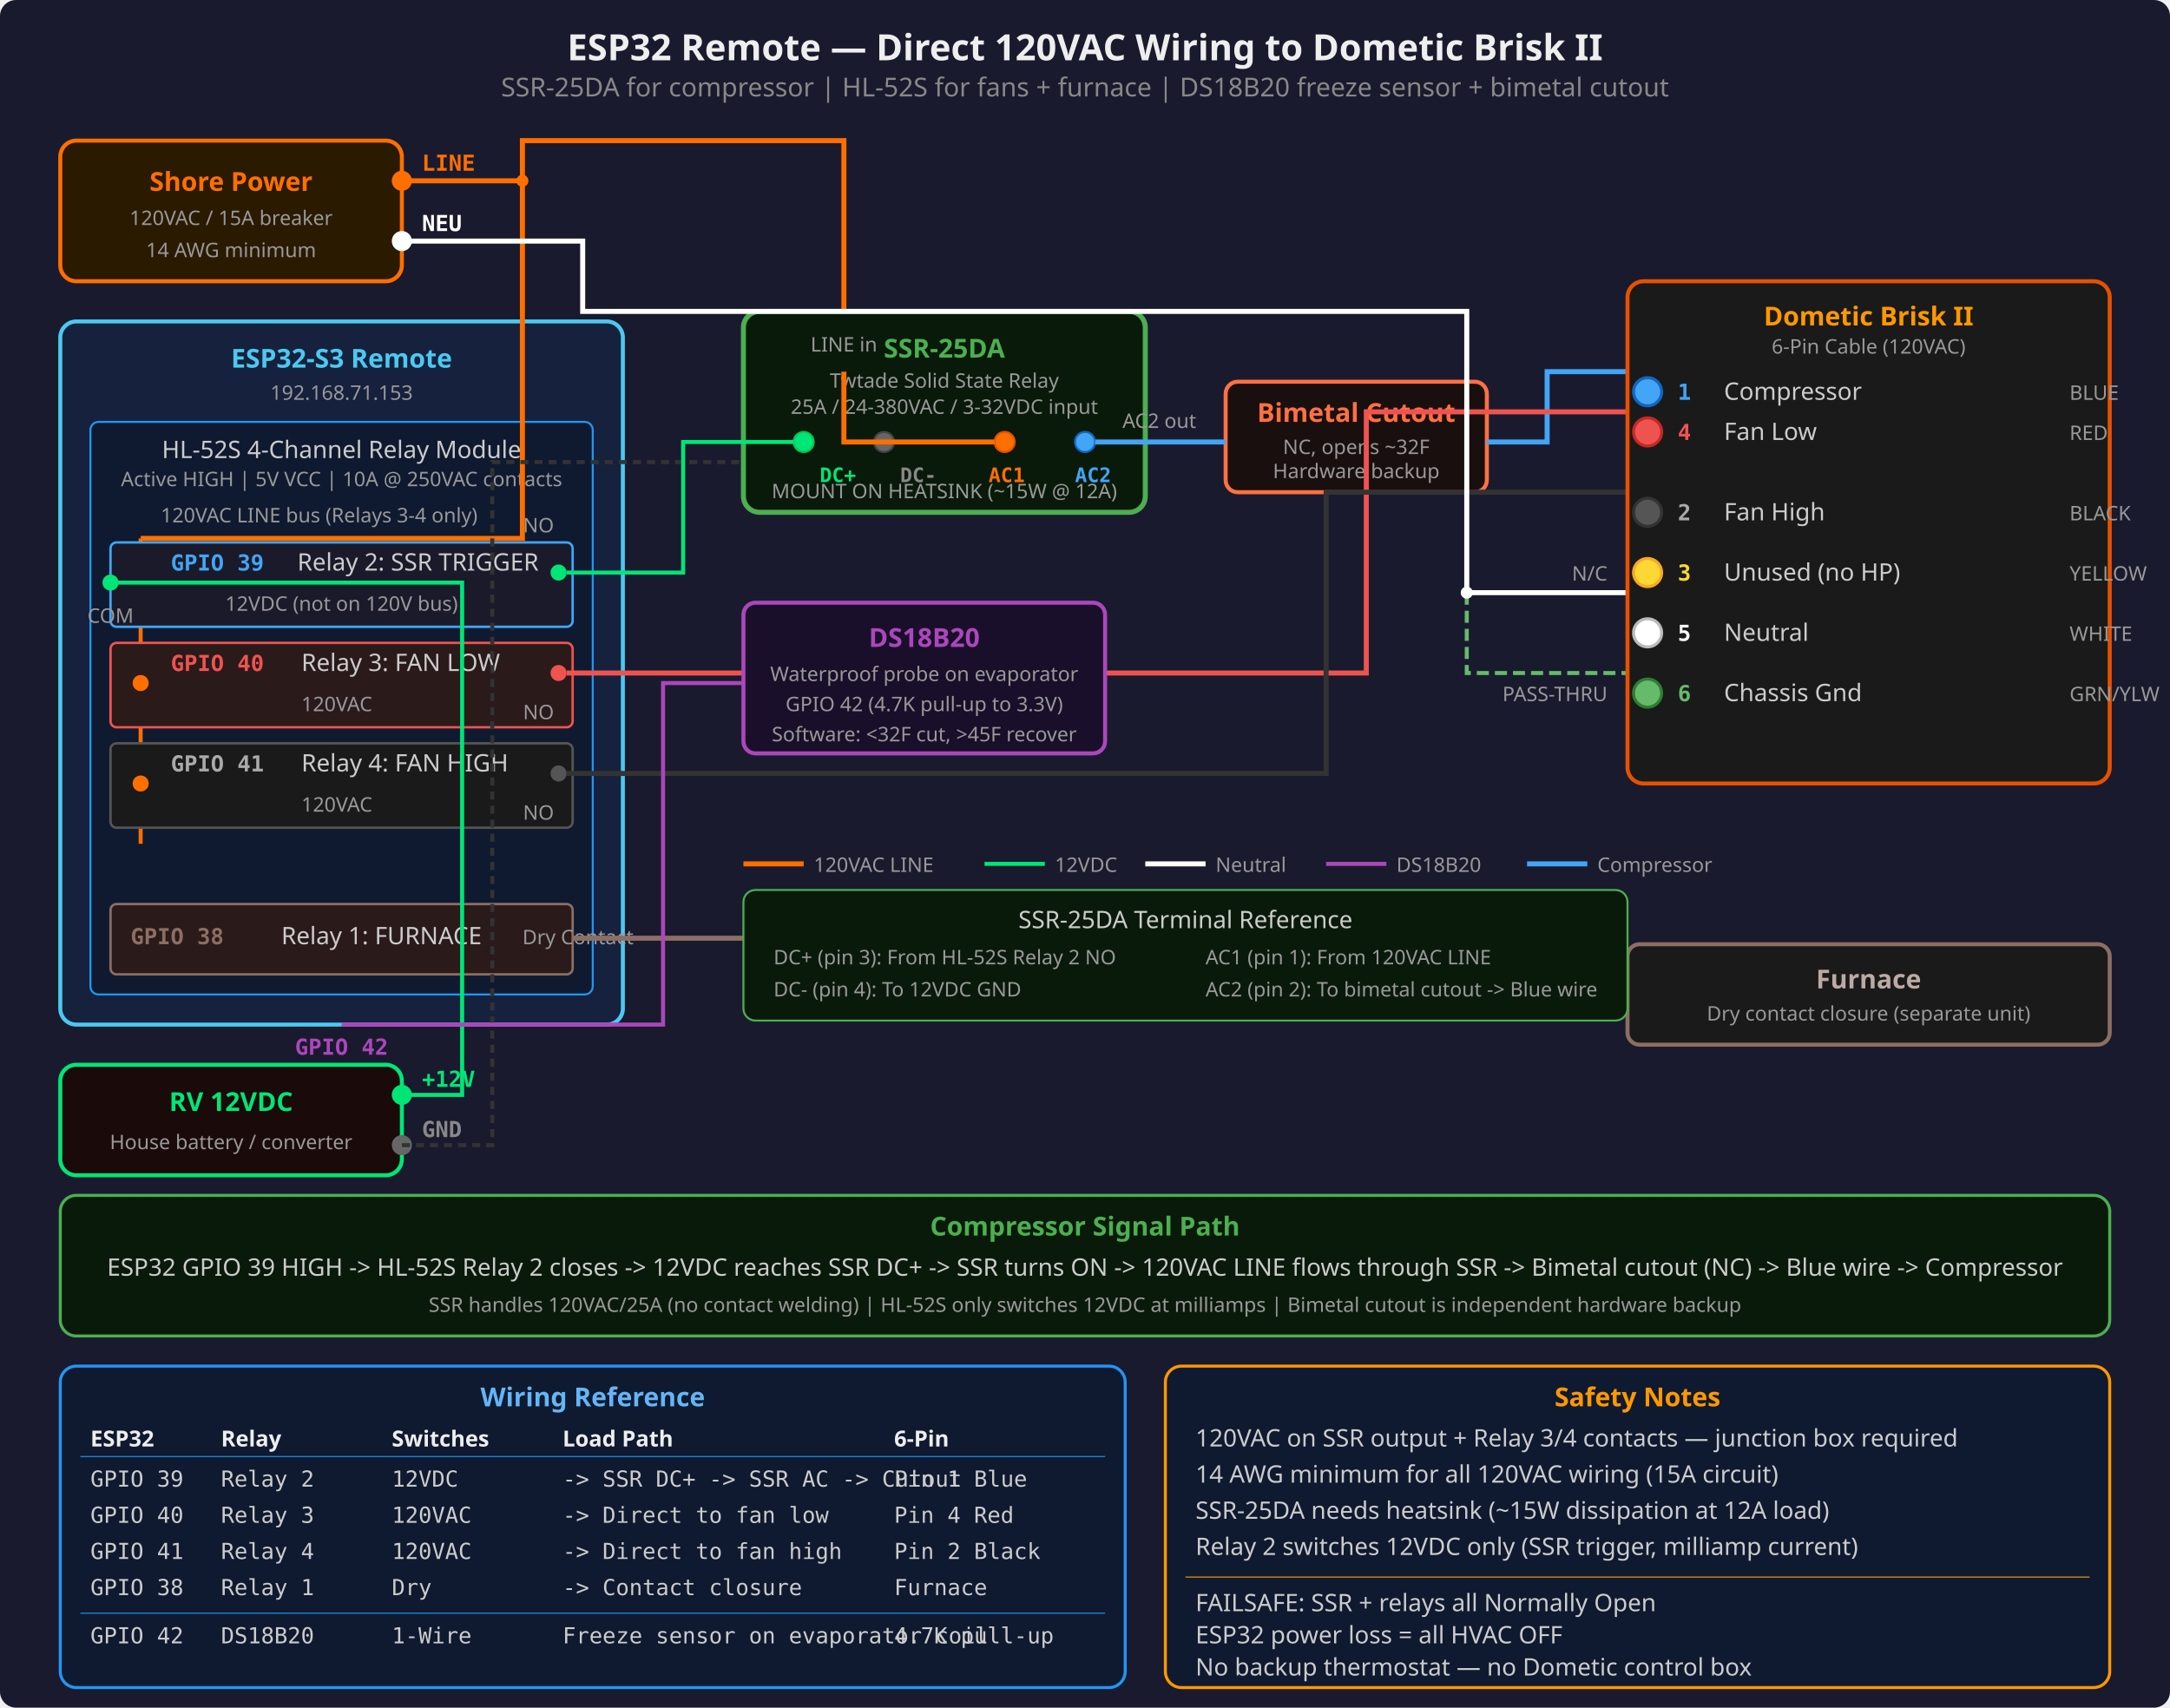
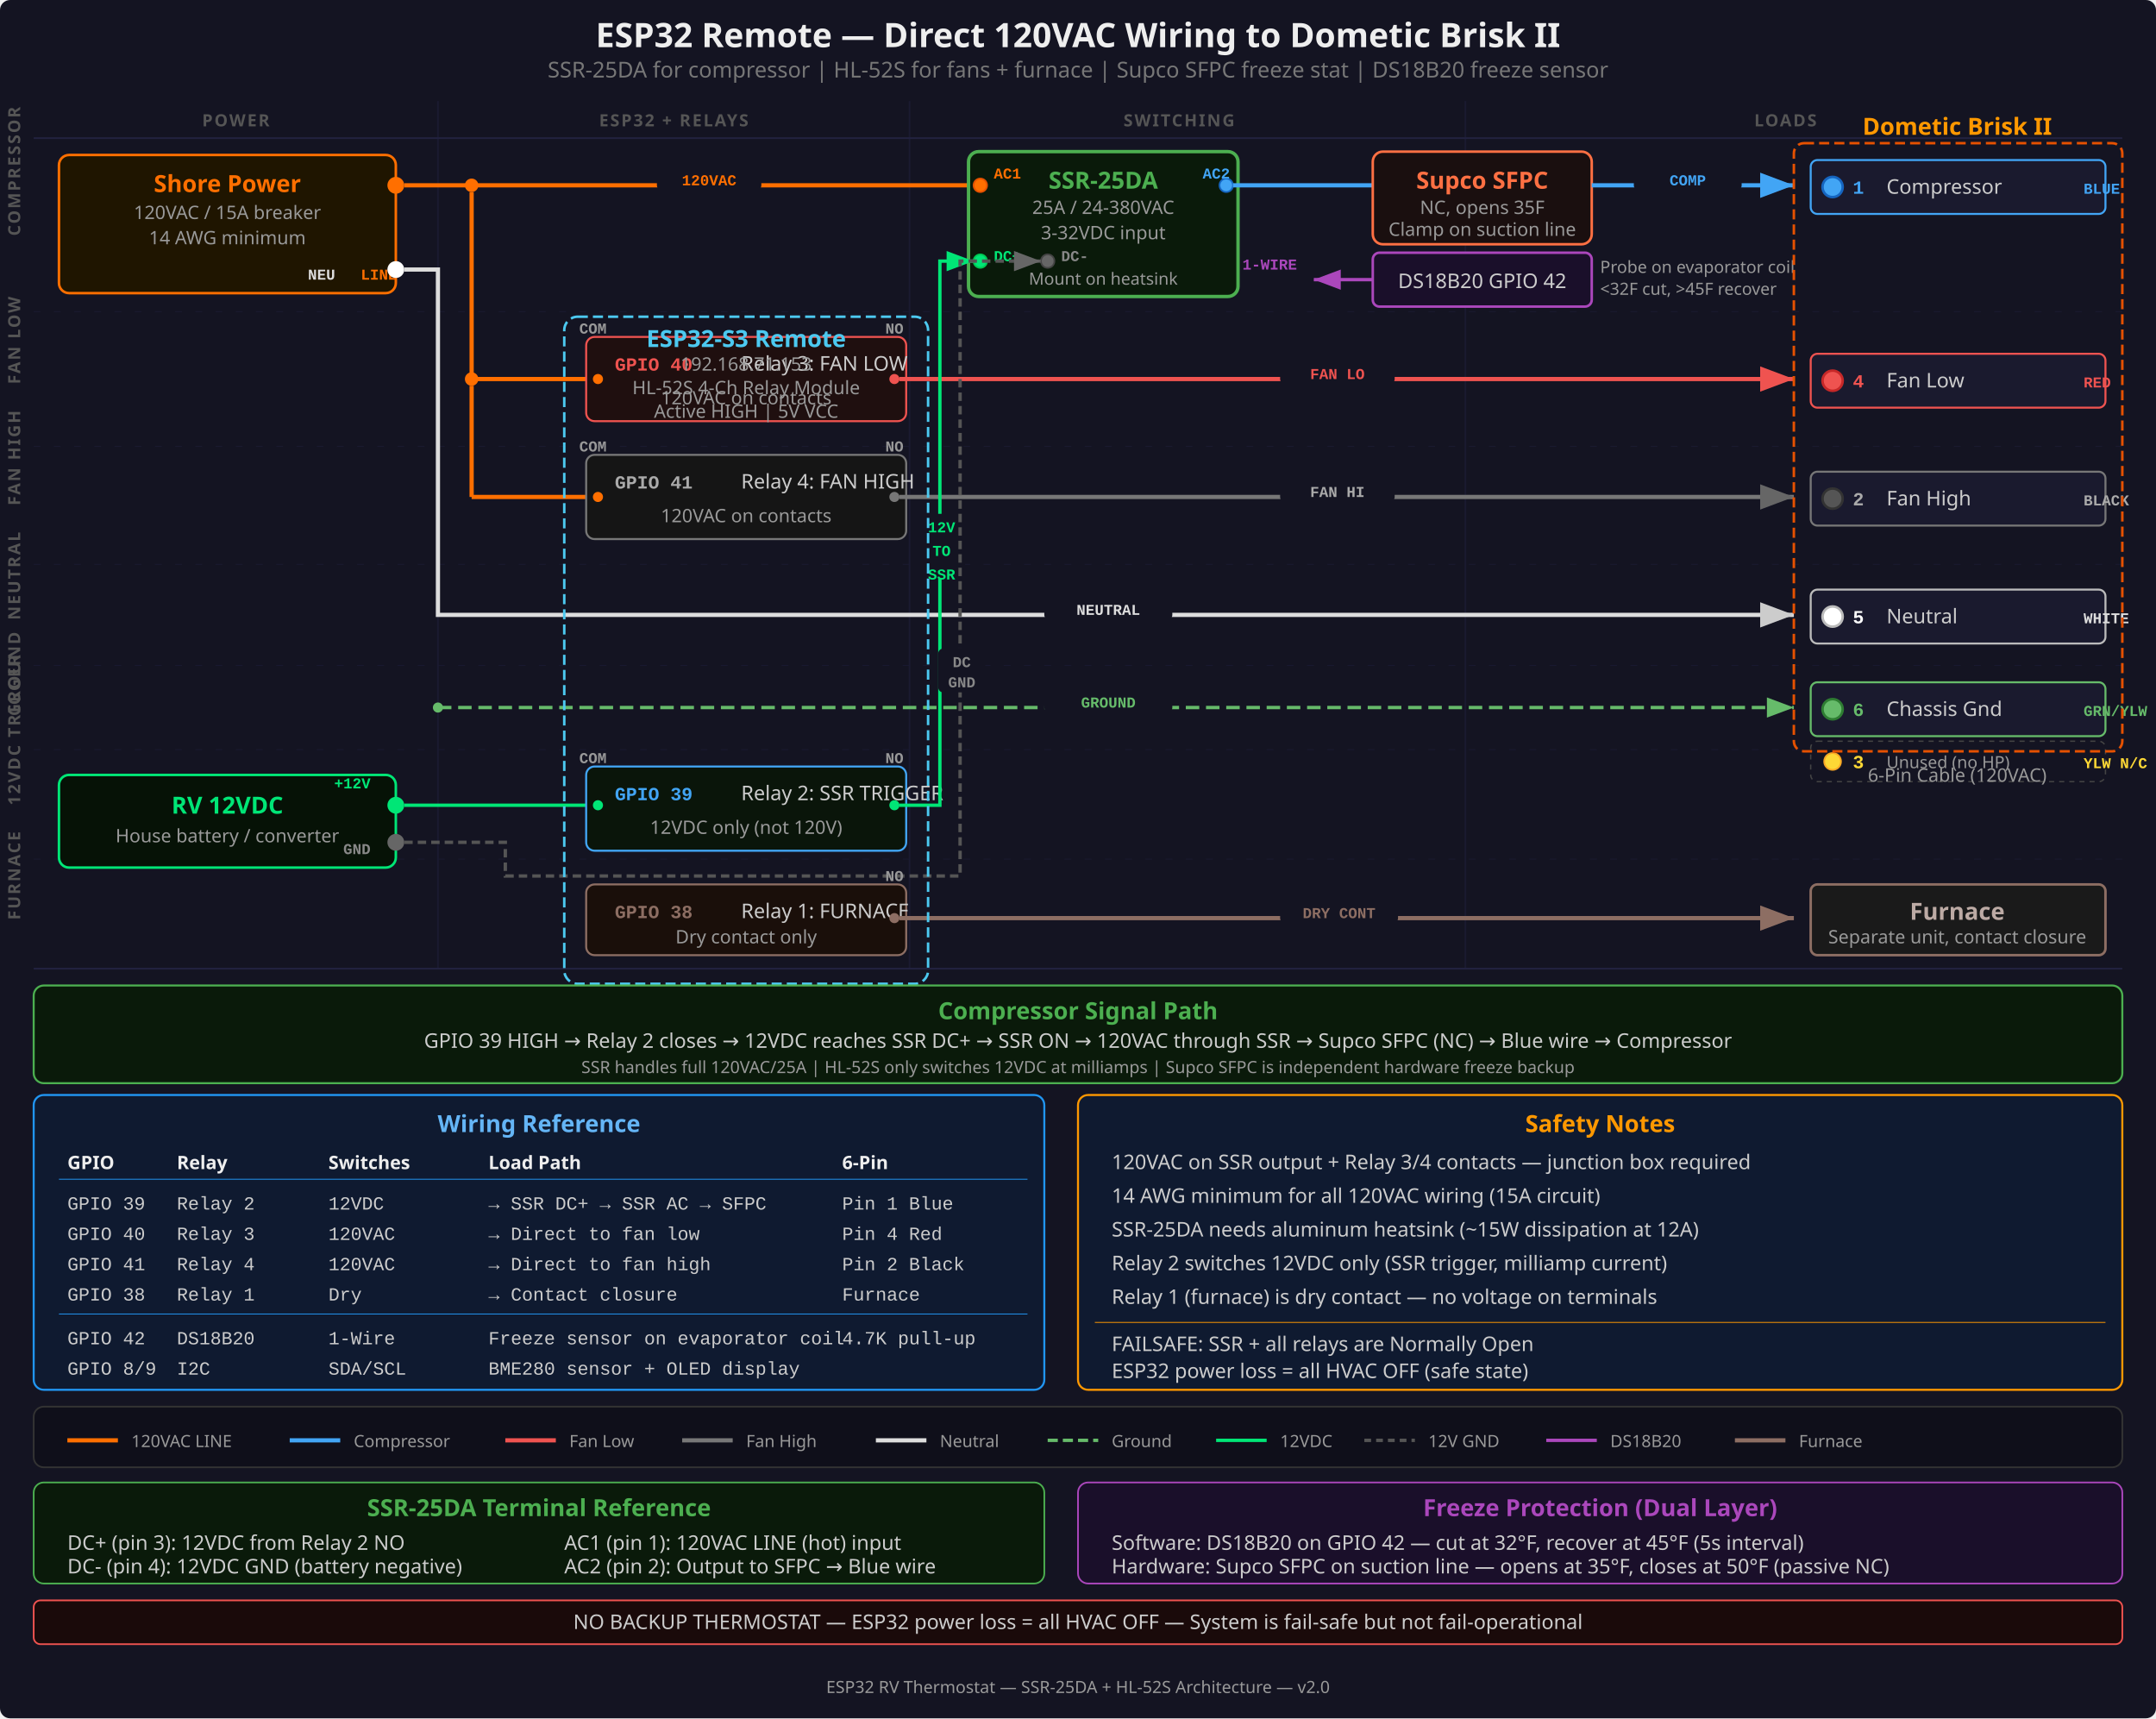
- <svg xmlns="http://www.w3.org/2000/svg" viewBox="0 0 1080 850">
+ <svg xmlns="http://www.w3.org/2000/svg" viewBox="0 0 1280 1020">
+   <defs>
+     <marker id="arrow" markerWidth="8" markerHeight="6" refX="8" refY="3" orient="auto">
+       <path d="M0,0 L8,3 L0,6 Z" fill="#666" />
+     </marker>
+     <marker id="arrow-orange" markerWidth="8" markerHeight="6" refX="8" refY="3" orient="auto">
+       <path d="M0,0 L8,3 L0,6 Z" fill="#ff6f00" />
+     </marker>
+     <marker id="arrow-blue" markerWidth="8" markerHeight="6" refX="8" refY="3" orient="auto">
+       <path d="M0,0 L8,3 L0,6 Z" fill="#42a5f5" />
+     </marker>
+     <marker id="arrow-red" markerWidth="8" markerHeight="6" refX="8" refY="3" orient="auto">
+       <path d="M0,0 L8,3 L0,6 Z" fill="#ef5350" />
+     </marker>
+     <marker id="arrow-white" markerWidth="8" markerHeight="6" refX="8" refY="3" orient="auto">
+       <path d="M0,0 L8,3 L0,6 Z" fill="#ccc" />
+     </marker>
+     <marker id="arrow-green" markerWidth="8" markerHeight="6" refX="8" refY="3" orient="auto">
+       <path d="M0,0 L8,3 L0,6 Z" fill="#66bb6a" />
+     </marker>
+     <marker id="arrow-brown" markerWidth="8" markerHeight="6" refX="8" refY="3" orient="auto">
+       <path d="M0,0 L8,3 L0,6 Z" fill="#8d6e63" />
+     </marker>
+     <marker id="arrow-purple" markerWidth="8" markerHeight="6" refX="8" refY="3" orient="auto">
+       <path d="M0,0 L8,3 L0,6 Z" fill="#ab47bc" />
+     </marker>
+     <marker id="arrow-12v" markerWidth="8" markerHeight="6" refX="8" refY="3" orient="auto">
+       <path d="M0,0 L8,3 L0,6 Z" fill="#00e676" />
+     </marker>
+   </defs>
  <style>
-     .title { font: bold 18px sans-serif; fill: #eee; }
-     .subtitle { font: 13px sans-serif; fill: #888; }
-     .label { font: 12px sans-serif; fill: #ccc; }
-     .pin { font: bold 11px monospace; }
-     .component { font: bold 13px sans-serif; }
-     .note { font: italic 11px sans-serif; fill: #888; }
-     .small { font: 10px sans-serif; fill: #999; }
-     .tbl-header { font: bold 11px sans-serif; fill: #eee; }
-     .tbl-cell { font: 11px monospace; fill: #ccc; }
-     .wire-line { stroke: #ff6f00; stroke-width: 2.5; fill: none; }
-     .wire-neutral { stroke: #fff; stroke-width: 2.5; fill: none; }
-     .wire-comp { stroke: #42a5f5; stroke-width: 2.5; fill: none; }
-     .wire-fanhi { stroke: #333; stroke-width: 2.5; fill: none; }
-     .wire-fanlo { stroke: #ef5350; stroke-width: 2.5; fill: none; }
-     .wire-furnace { stroke: #8d6e63; stroke-width: 2.5; fill: none; }
-     .wire-ground { stroke: #66bb6a; stroke-width: 2; fill: none; stroke-dasharray: 6,3; }
-     .wire-12v { stroke: #00e676; stroke-width: 2; fill: none; }
-     .wire-12vgnd { stroke: #333; stroke-width: 2; fill: none; stroke-dasharray: 4,3; }
-     .wire-sensor { stroke: #ab47bc; stroke-width: 2; fill: none; }
-     .wire-thermal { stroke: #ff7043; stroke-width: 2; fill: none; stroke-dasharray: 8,3; }
-     .term { font: bold 10px monospace; }
+     .title { font: bold 20px 'Segoe UI', sans-serif; fill: #eee; }
+     .subtitle { font: 13px 'Segoe UI', sans-serif; fill: #777; }
+     .label { font: 12px 'Segoe UI', sans-serif; fill: #ccc; }
+     .pin { font: bold 11px 'Courier New', monospace; }
+     .component { font: bold 14px 'Segoe UI', sans-serif; }
+     .comp-sub { font: 11px 'Segoe UI', sans-serif; fill: #999; }
+     .note { font: italic 11px 'Segoe UI', sans-serif; fill: #888; }
+     .small { font: 10px 'Segoe UI', sans-serif; fill: #999; }
+     .wire-label { font: bold 9px 'Courier New', monospace; }
+     .tbl-header { font: bold 11px 'Segoe UI', sans-serif; fill: #eee; }
+     .tbl-cell { font: 11px 'Courier New', monospace; fill: #ccc; }
+     .row-label { font: bold 10px 'Segoe UI', sans-serif; fill: #555; letter-spacing: 1px; }
  </style>
-   <rect width="1080" height="850" fill="#1a1a2e" rx="8" />
-   <text x="540" y="30" text-anchor="middle" class="title">ESP32 Remote — Direct 120VAC Wiring to Dometic Brisk II</text>
-   <text x="540" y="48" text-anchor="middle" class="subtitle">SSR-25DA for compressor | HL-52S for fans + furnace | DS18B20 freeze sensor + bimetal cutout</text>
-   <rect x="30" y="70" width="170" height="70" rx="8" fill="#2a1a00" stroke="#ff6f00" stroke-width="2" />
-   <text x="115" y="95" text-anchor="middle" class="component" fill="#ff6f00">Shore Power</text>
-   <text x="115" y="112" text-anchor="middle" class="small">120VAC / 15A breaker</text>
-   <text x="115" y="128" text-anchor="middle" class="small">14 AWG minimum</text>
-   <circle cx="200" cy="90" r="5" fill="#ff6f00" />
-   <text x="210" y="85" class="pin" fill="#ff6f00">LINE</text>
-   <circle cx="200" cy="120" r="5" fill="#fff" />
-   <text x="210" y="115" class="pin" fill="#fff">NEU</text>
-   <rect x="30" y="530" width="170" height="55" rx="8" fill="#1a0a0a" stroke="#00e676" stroke-width="2" />
-   <text x="115" y="553" text-anchor="middle" class="component" fill="#00e676">RV 12VDC</text>
-   <text x="115" y="572" text-anchor="middle" class="small">House battery / converter</text>
-   <circle cx="200" cy="545" r="5" fill="#00e676" />
-   <text x="210" y="541" class="pin" fill="#00e676">+12V</text>
-   <circle cx="200" cy="570" r="5" fill="#666" />
-   <text x="210" y="566" class="pin" fill="#888">GND</text>
-   <rect x="30" y="160" width="280" height="350" rx="8" fill="#16213e" stroke="#4cc9f0" stroke-width="2" />
-   <text x="170" y="183" text-anchor="middle" class="component" fill="#4cc9f0">ESP32-S3 Remote</text>
-   <text x="170" y="199" text-anchor="middle" class="small">192.168.71.153</text>
-   <rect x="45" y="210" width="250" height="285" rx="4" fill="#0f1a30" stroke="#2196f3" stroke-width="1" />
-   <text x="170" y="228" text-anchor="middle" class="label" fill="#64b5f6">HL-52S 4-Channel Relay Module</text>
-   <text x="170" y="242" text-anchor="middle" class="small">Active HIGH | 5V VCC | 10A @ 250VAC contacts</text>
-   <text x="80" y="260" class="small" fill="#ff6f00">120VAC LINE bus (Relays 3-4 only)</text>
-   <line x1="70" y1="268" x2="70" y2="420" stroke="#ff6f00" stroke-width="2" />
-   <rect x="55" y="270" width="230" height="42" rx="3" fill="#1a1a2a" stroke="#42a5f5" stroke-width="1.2" />
-   <text x="85" y="284" class="pin" fill="#42a5f5">GPIO 39</text>
-   <text x="148" y="284" class="label" fill="#90caf9">Relay 2: SSR TRIGGER</text>
-   <text x="170" y="304" text-anchor="middle" class="small" fill="#00e676">12VDC (not on 120V bus)</text>
-   <circle cx="278" cy="285" r="4" fill="#00e676" />
-   <text x="268" y="265" text-anchor="middle" class="small">NO</text>
-   <rect x="55" y="320" width="230" height="42" rx="3" fill="#2a1a1a" stroke="#ef5350" stroke-width="1.2" />
-   <circle cx="70" cy="340" r="4" fill="#ff6f00" />
-   <text x="85" y="334" class="pin" fill="#ef5350">GPIO 40</text>
-   <text x="150" y="334" class="label" fill="#ef9a9a">Relay 3: FAN LOW</text>
-   <text x="150" y="354" class="small" fill="#ff6f00">120VAC</text>
-   <circle cx="278" cy="335" r="4" fill="#ef5350" />
-   <text x="268" y="358" text-anchor="middle" class="small">NO</text>
-   <rect x="55" y="370" width="230" height="42" rx="3" fill="#1a1a1a" stroke="#555" stroke-width="1.2" />
-   <circle cx="70" cy="390" r="4" fill="#ff6f00" />
-   <text x="85" y="384" class="pin" fill="#aaa">GPIO 41</text>
-   <text x="150" y="384" class="label" fill="#bbb">Relay 4: FAN HIGH</text>
-   <text x="150" y="404" class="small" fill="#ff6f00">120VAC</text>
-   <circle cx="278" cy="385" r="4" fill="#555" />
-   <text x="268" y="408" text-anchor="middle" class="small">NO</text>
-   <rect x="55" y="450" width="230" height="35" rx="3" fill="#2a1a1a" stroke="#8d6e63" stroke-width="1.2" />
-   <text x="65" y="470" class="pin" fill="#8d6e63">GPIO 38</text>
-   <text x="140" y="470" class="label" fill="#bcaaa4">Relay 1: FURNACE</text>
-   <text x="260" y="470" class="small" fill="#8d6e63">Dry Contact</text>
-   <path d="M200 90 L260 90 L260 268 L70 268" class="wire-line" />
-   <path d="M260 90 L260 70 L420 70 L420 185" class="wire-line" />
-   <circle cx="260" cy="90" r="3" fill="#ff6f00" />
-   <path d="M200 545 L230 545 L230 290 L55 290" class="wire-12v" />
-   <circle cx="55" cy="290" r="4" fill="#00e676" />
-   <text x="55" y="310" text-anchor="middle" class="small" fill="#00e676">COM</text>
-   <path d="M200 570 L245 570 L245 230 L400 230" class="wire-12vgnd" />
-   <rect x="370" y="155" width="200" height="100" rx="8" fill="#0a1a0a" stroke="#4caf50" stroke-width="2.5" />
-   <text x="470" y="178" text-anchor="middle" class="component" fill="#4caf50">SSR-25DA</text>
-   <text x="470" y="193" text-anchor="middle" class="small" fill="#81c784">Twtade Solid State Relay</text>
-   <text x="470" y="206" text-anchor="middle" class="small" fill="#81c784">25A / 24-380VAC / 3-32VDC input</text>
-   <circle cx="400" cy="220" r="5" fill="#00e676" stroke="#00c853" stroke-width="1" />
-   <text x="408" y="240" class="term" fill="#00e676">DC+</text>
-   <circle cx="440" cy="220" r="5" fill="#666" stroke="#444" stroke-width="1" />
-   <text x="448" y="240" class="term" fill="#888">DC-</text>
-   <circle cx="500" cy="220" r="5" fill="#ff6f00" stroke="#e65100" stroke-width="1" />
-   <text x="492" y="240" class="term" fill="#ff6f00">AC1</text>
-   <circle cx="540" cy="220" r="5" fill="#42a5f5" stroke="#1565c0" stroke-width="1" />
-   <text x="535" y="240" class="term" fill="#42a5f5">AC2</text>
-   <text x="470" y="248" text-anchor="middle" class="small" fill="#ffeb3b">MOUNT ON HEATSINK (~15W @ 12A)</text>
-   <path d="M282 285 L340 285 L340 220 L395 220" class="wire-12v" />
-   <path d="M420 185 L420 220 L495 220" class="wire-line" />
-   <text x="420" y="175" text-anchor="middle" class="small" fill="#ff6f00">LINE in</text>
-   <rect x="610" y="190" width="130" height="55" rx="6" fill="#1a0f0f" stroke="#ff7043" stroke-width="2" />
-   <text x="675" y="210" text-anchor="middle" class="component" fill="#ff7043">Bimetal Cutout</text>
-   <text x="675" y="226" text-anchor="middle" class="small" fill="#ffab91">NC, opens ~32F</text>
-   <text x="675" y="238" text-anchor="middle" class="small" fill="#ffab91">Hardware backup</text>
-   <path d="M545 220 L610 220" class="wire-comp" />
-   <text x="577" y="213" text-anchor="middle" class="small" fill="#42a5f5">AC2 out</text>
-   <path d="M740 220 L770 220 L770 185 L810 185" class="wire-comp" />
-   <path d="M282 335 L680 335 L680 205 L810 205" class="wire-fanlo" />
-   <path d="M282 385 L660 385 L660 245 L810 245" class="wire-fanhi" />
-   <path d="M285 467 L660 467 L660 490 L810 490" class="wire-furnace" />
-   <path d="M200 120 L290 120 L290 155 L730 155 L730 295 L810 295" class="wire-neutral" />
-   <path d="M730 295 L730 335 L810 335" class="wire-ground" />
-   <circle cx="730" cy="295" r="3" fill="#fff" />
-   <rect x="370" y="300" width="180" height="75" rx="6" fill="#1a0f2a" stroke="#ab47bc" stroke-width="2" />
-   <text x="460" y="322" text-anchor="middle" class="component" fill="#ab47bc">DS18B20</text>
-   <text x="460" y="339" text-anchor="middle" class="small" fill="#ce93d8">Waterproof probe on evaporator</text>
-   <text x="460" y="354" text-anchor="middle" class="small" fill="#ce93d8">GPIO 42 (4.7K pull-up to 3.3V)</text>
-   <text x="460" y="369" text-anchor="middle" class="small" fill="#ce93d8">Software: &lt;32F cut, &gt;45F recover</text>
-   <path d="M370 340 L330 340 L330 510 L170 510" class="wire-sensor" />
-   <text x="170" y="525" text-anchor="middle" class="pin" fill="#ab47bc">GPIO 42</text>
-   <rect x="810" y="140" width="240" height="250" rx="8" fill="#1a1a1a" stroke="#e65100" stroke-width="2" />
-   <text x="930" y="162" text-anchor="middle" class="component" fill="#ff9800">Dometic Brisk II</text>
-   <text x="930" y="176" text-anchor="middle" class="small">6-Pin Cable (120VAC)</text>
-   <circle cx="820" cy="195" r="7" fill="#42a5f5" stroke="#1565c0" stroke-width="1.5" />
-   <text x="835" y="199" class="pin" fill="#42a5f5">1</text>
-   <text x="858" y="199" class="label" fill="#90caf9">Compressor</text>
-   <text x="1030" y="199" class="small" fill="#42a5f5">BLUE</text>
-   <circle cx="820" cy="215" r="7" fill="#ef5350" stroke="#c62828" stroke-width="1.5" />
-   <text x="835" y="219" class="pin" fill="#ef5350">4</text>
-   <text x="858" y="219" class="label" fill="#ef9a9a">Fan Low</text>
-   <text x="1030" y="219" class="small" fill="#ef5350">RED</text>
-   <circle cx="820" cy="255" r="7" fill="#555" stroke="#333" stroke-width="1.5" />
-   <text x="835" y="259" class="pin" fill="#aaa">2</text>
-   <text x="858" y="259" class="label" fill="#bbb">Fan High</text>
-   <text x="1030" y="259" class="small" fill="#aaa">BLACK</text>
-   <circle cx="820" cy="285" r="7" fill="#fdd835" stroke="#f9a825" stroke-width="1.5" />
-   <text x="835" y="289" class="pin" fill="#fdd835">3</text>
-   <text x="858" y="289" class="label" fill="#999">Unused (no HP)</text>
-   <text x="1030" y="289" class="small" fill="#fdd835">YELLOW</text>
-   <circle cx="820" cy="315" r="7" fill="#fff" stroke="#bbb" stroke-width="1.5" />
-   <text x="835" y="319" class="pin" fill="#fff">5</text>
-   <text x="858" y="319" class="label" fill="#eee">Neutral</text>
-   <text x="1030" y="319" class="small" fill="#fff">WHITE</text>
-   <circle cx="820" cy="345" r="7" fill="#66bb6a" stroke="#2e7d32" stroke-width="1.5" />
-   <text x="835" y="349" class="pin" fill="#66bb6a">6</text>
-   <text x="858" y="349" class="label" fill="#81c784">Chassis Gnd</text>
-   <text x="1030" y="349" class="small" fill="#66bb6a">GRN/YLW</text>
-   <text x="800" y="289" text-anchor="end" class="small" fill="#fdd835">N/C</text>
-   <text x="800" y="349" text-anchor="end" class="small" fill="#66bb6a">PASS-THRU</text>
-   <rect x="810" y="470" width="240" height="50" rx="6" fill="#1a1a1a" stroke="#8d6e63" stroke-width="2" />
-   <text x="930" y="492" text-anchor="middle" class="component" fill="#bcaaa4">Furnace</text>
-   <text x="930" y="508" text-anchor="middle" class="small">Dry contact closure (separate unit)</text>
-   <rect x="30" y="595" width="1020" height="70" rx="8" fill="#0a1a0a" stroke="#4caf50" stroke-width="1.5" />
-   <text x="540" y="615" text-anchor="middle" class="component" fill="#4caf50">Compressor Signal Path</text>
-   <text x="540" y="635" text-anchor="middle" class="label" fill="#81c784">ESP32 GPIO 39 HIGH -&gt; HL-52S Relay 2 closes -&gt; 12VDC reaches SSR DC+ -&gt; SSR turns ON -&gt; 120VAC LINE flows through SSR -&gt; Bimetal cutout (NC) -&gt; Blue wire -&gt; Compressor</text>
-   <text x="540" y="653" text-anchor="middle" class="small" fill="#ce93d8">SSR handles 120VAC/25A (no contact welding) | HL-52S only switches 12VDC at milliamps | Bimetal cutout is independent hardware backup</text>
-   <rect x="30" y="680" width="530" height="160" rx="8" fill="#0f1a30" stroke="#2196f3" stroke-width="1.5" />
-   <text x="295" y="700" text-anchor="middle" class="component" fill="#64b5f6">Wiring Reference</text>
-   <text x="45" y="720" class="tbl-header">ESP32</text>
-   <text x="110" y="720" class="tbl-header">Relay</text>
-   <text x="195" y="720" class="tbl-header">Switches</text>
-   <text x="280" y="720" class="tbl-header">Load Path</text>
-   <text x="445" y="720" class="tbl-header">6-Pin</text>
-   <line x1="40" y1="725" x2="550" y2="725" stroke="#2196f3" stroke-width="0.5" />
-   <text x="45" y="740" class="tbl-cell" fill="#42a5f5">GPIO 39</text>
-   <text x="110" y="740" class="tbl-cell">Relay 2</text>
-   <text x="195" y="740" class="tbl-cell" fill="#00e676">12VDC</text>
-   <text x="280" y="740" class="tbl-cell">-&gt; SSR DC+ -&gt; SSR AC -&gt; Cutout</text>
-   <text x="445" y="740" class="tbl-cell" fill="#42a5f5">Pin 1 Blue</text>
-   <text x="45" y="758" class="tbl-cell" fill="#ef5350">GPIO 40</text>
-   <text x="110" y="758" class="tbl-cell">Relay 3</text>
-   <text x="195" y="758" class="tbl-cell" fill="#ff6f00">120VAC</text>
-   <text x="280" y="758" class="tbl-cell">-&gt; Direct to fan low</text>
-   <text x="445" y="758" class="tbl-cell" fill="#ef5350">Pin 4 Red</text>
-   <text x="45" y="776" class="tbl-cell" fill="#aaa">GPIO 41</text>
-   <text x="110" y="776" class="tbl-cell">Relay 4</text>
-   <text x="195" y="776" class="tbl-cell" fill="#ff6f00">120VAC</text>
-   <text x="280" y="776" class="tbl-cell">-&gt; Direct to fan high</text>
-   <text x="445" y="776" class="tbl-cell" fill="#aaa">Pin 2 Black</text>
-   <text x="45" y="794" class="tbl-cell" fill="#8d6e63">GPIO 38</text>
-   <text x="110" y="794" class="tbl-cell">Relay 1</text>
-   <text x="195" y="794" class="tbl-cell" fill="#81c784">Dry</text>
-   <text x="280" y="794" class="tbl-cell">-&gt; Contact closure</text>
-   <text x="445" y="794" class="tbl-cell" fill="#8d6e63">Furnace</text>
-   <line x1="40" y1="803" x2="550" y2="803" stroke="#2196f3" stroke-width="0.5" />
-   <text x="45" y="818" class="tbl-cell" fill="#ab47bc">GPIO 42</text>
-   <text x="110" y="818" class="tbl-cell">DS18B20</text>
-   <text x="195" y="818" class="tbl-cell" fill="#ab47bc">1-Wire</text>
-   <text x="280" y="818" class="tbl-cell">Freeze sensor on evaporator coil</text>
-   <text x="445" y="818" class="tbl-cell" fill="#ab47bc">4.7K pull-up</text>
-   <rect x="580" y="680" width="470" height="160" rx="8" fill="#0f1a30" stroke="#ff9800" stroke-width="1.5" />
-   <text x="815" y="700" text-anchor="middle" class="component" fill="#ff9800">Safety Notes</text>
-   <text x="595" y="720" class="label" fill="#ff6f00">120VAC on SSR output + Relay 3/4 contacts — junction box required</text>
-   <text x="595" y="738" class="label" fill="#ccc">14 AWG minimum for all 120VAC wiring (15A circuit)</text>
-   <text x="595" y="756" class="label" fill="#ccc">SSR-25DA needs heatsink (~15W dissipation at 12A load)</text>
-   <text x="595" y="774" class="label" fill="#ccc">Relay 2 switches 12VDC only (SSR trigger, milliamp current)</text>
-   <line x1="590" y1="785" x2="1040" y2="785" stroke="#ff9800" stroke-width="0.5" />
-   <text x="595" y="802" class="label" fill="#66bb6a">FAILSAFE: SSR + relays all Normally Open</text>
-   <text x="595" y="818" class="label" fill="#81c784">ESP32 power loss = all HVAC OFF</text>
-   <text x="595" y="834" class="label" fill="#ef5350">No backup thermostat — no Dometic control box</text>
-   <line x1="370" y1="430" x2="400" y2="430" stroke="#ff6f00" stroke-width="2.5" />
-   <text x="405" y="434" class="small" fill="#ff6f00">120VAC LINE</text>
-   <line x1="490" y1="430" x2="520" y2="430" stroke="#00e676" stroke-width="2" />
-   <text x="525" y="434" class="small" fill="#00e676">12VDC</text>
-   <line x1="570" y1="430" x2="600" y2="430" stroke="#fff" stroke-width="2.5" />
-   <text x="605" y="434" class="small" fill="#fff">Neutral</text>
-   <line x1="660" y1="430" x2="690" y2="430" stroke="#ab47bc" stroke-width="2" />
-   <text x="695" y="434" class="small" fill="#ab47bc">DS18B20</text>
-   <line x1="760" y1="430" x2="790" y2="430" stroke="#42a5f5" stroke-width="2.5" />
-   <text x="795" y="434" class="small" fill="#42a5f5">Compressor</text>
-   <rect x="370" y="443" width="440" height="65" rx="6" fill="#0a1a0a" stroke="#4caf50" stroke-width="1" />
-   <text x="590" y="462" text-anchor="middle" class="label" fill="#4caf50">SSR-25DA Terminal Reference</text>
-   <text x="385" y="480" class="small" fill="#00e676">DC+ (pin 3): From HL-52S Relay 2 NO</text>
-   <text x="385" y="496" class="small" fill="#888">DC- (pin 4): To 12VDC GND</text>
-   <text x="600" y="480" class="small" fill="#ff6f00">AC1 (pin 1): From 120VAC LINE</text>
-   <text x="600" y="496" class="small" fill="#42a5f5">AC2 (pin 2): To bimetal cutout -&gt; Blue wire</text>
+   <rect width="1280" height="1020" fill="#141422" rx="6" />
+   <line x1="260" y1="60" x2="260" y2="575" stroke="#1a1a30" stroke-width="1" />
+   <line x1="540" y1="60" x2="540" y2="575" stroke="#1a1a30" stroke-width="1" />
+   <line x1="870" y1="60" x2="870" y2="575" stroke="#1a1a30" stroke-width="1" />
+   <text x="140" y="75" text-anchor="middle" class="row-label" fill="#444">POWER</text>
+   <text x="400" y="75" text-anchor="middle" class="row-label" fill="#444">ESP32 + RELAYS</text>
+   <text x="700" y="75" text-anchor="middle" class="row-label" fill="#444">SWITCHING</text>
+   <text x="1060" y="75" text-anchor="middle" class="row-label" fill="#444">LOADS</text>
+   <text x="640" y="28" text-anchor="middle" class="title">ESP32 Remote — Direct 120VAC Wiring to Dometic Brisk II</text>
+   <text x="640" y="46" text-anchor="middle" class="subtitle">SSR-25DA for compressor  |  HL-52S for fans + furnace  |  Supco SFPC freeze stat  |  DS18B20 freeze sensor</text>
+   <line x1="20" y1="82" x2="1260" y2="82" stroke="#222240" stroke-width="1" />
+   <line x1="20" y1="185" x2="1260" y2="185" stroke="#1a1a30" stroke-width="0.5" stroke-dasharray="4,8" />
+   <line x1="20" y1="265" x2="1260" y2="265" stroke="#1a1a30" stroke-width="0.5" stroke-dasharray="4,8" />
+   <line x1="20" y1="335" x2="1260" y2="335" stroke="#1a1a30" stroke-width="0.5" stroke-dasharray="4,8" />
+   <line x1="20" y1="395" x2="1260" y2="395" stroke="#1a1a30" stroke-width="0.5" stroke-dasharray="4,8" />
+   <line x1="20" y1="445" x2="1260" y2="445" stroke="#1a1a30" stroke-width="0.5" stroke-dasharray="4,8" />
+   <line x1="20" y1="510" x2="1260" y2="510" stroke="#1a1a30" stroke-width="0.5" stroke-dasharray="4,8" />
+   <line x1="20" y1="575" x2="1260" y2="575" stroke="#222240" stroke-width="1" />
+   <text x="12" y="140" class="row-label" transform="rotate(-90,12,140)">COMPRESSOR</text>
+   <text x="12" y="228" class="row-label" transform="rotate(-90,12,228)">FAN LOW</text>
+   <text x="12" y="300" class="row-label" transform="rotate(-90,12,300)">FAN HIGH</text>
+   <text x="12" y="368" class="row-label" transform="rotate(-90,12,368)">NEUTRAL</text>
+   <text x="12" y="425" class="row-label" transform="rotate(-90,12,425)">GROUND</text>
+   <text x="12" y="478" class="row-label" transform="rotate(-90,12,478)">12VDC TRIGGER</text>
+   <text x="12" y="546" class="row-label" transform="rotate(-90,12,546)">FURNACE</text>
+   <rect x="35" y="92" width="200" height="82" rx="6" fill="#1f1500" stroke="#ff6f00" stroke-width="1.5" />
+   <text x="135" y="114" text-anchor="middle" class="component" fill="#ff6f00">Shore Power</text>
+   <text x="135" y="130" text-anchor="middle" class="comp-sub">120VAC / 15A breaker</text>
+   <text x="135" y="145" text-anchor="middle" class="comp-sub">14 AWG minimum</text>
+   <circle cx="235" cy="110" r="5" fill="#ff6f00" />
+   <text x="225" y="166" text-anchor="middle" class="wire-label" fill="#ff6f00">LINE</text>
+   <circle cx="235" cy="160" r="5" fill="#fff" />
+   <text x="199" y="166" text-anchor="end" class="wire-label" fill="#ddd">NEU</text>
+   <line x1="240" y1="110" x2="280" y2="110" stroke="#ff6f00" stroke-width="2.5" />
+   <circle cx="280" cy="110" r="4" fill="#ff6f00" />
+   <line x1="280" y1="110" x2="575" y2="110" stroke="#ff6f00" stroke-width="2.5" />
+   <rect x="390" y="99" width="62" height="14" rx="3" fill="#141422" />
+   <text x="421" y="110" text-anchor="middle" class="wire-label" fill="#ff6f00">120VAC</text>
+   <rect x="575" y="90" width="160" height="86" rx="6" fill="#0a1a0a" stroke="#4caf50" stroke-width="2" />
+   <text x="655" y="112" text-anchor="middle" class="component" fill="#4caf50">SSR-25DA</text>
+   <text x="655" y="127" text-anchor="middle" class="comp-sub" fill="#81c784">25A / 24-380VAC</text>
+   <text x="655" y="142" text-anchor="middle" class="comp-sub" fill="#81c784">3-32VDC input</text>
+   <text x="655" y="169" text-anchor="middle" class="small" fill="#ffeb3b">Mount on heatsink</text>
+   <circle cx="582" cy="110" r="4" fill="#ff6f00" stroke="#e65100" stroke-width="1" />
+   <text x="590" y="106" class="wire-label" fill="#ff6f00">AC1</text>
+   <circle cx="728" cy="110" r="4" fill="#42a5f5" stroke="#1565c0" stroke-width="1" />
+   <text x="714" y="106" class="wire-label" fill="#42a5f5">AC2</text>
+   <circle cx="582" cy="155" r="4" fill="#00e676" stroke="#00c853" stroke-width="1" />
+   <text x="590" y="155" class="wire-label" fill="#00e676">DC+</text>
+   <circle cx="622" cy="155" r="4" fill="#666" stroke="#444" stroke-width="1" />
+   <text x="630" y="155" class="wire-label" fill="#888">DC-</text>
+   <line x1="732" y1="110" x2="815" y2="110" stroke="#42a5f5" stroke-width="2.5" />
+   <rect x="815" y="90" width="130" height="55" rx="6" fill="#1a0f0f" stroke="#ff7043" stroke-width="1.5" />
+   <text x="880" y="112" text-anchor="middle" class="component" fill="#ff7043">Supco SFPC</text>
+   <text x="880" y="127" text-anchor="middle" class="comp-sub" fill="#ffab91">NC, opens 35F</text>
+   <text x="880" y="140" text-anchor="middle" class="comp-sub" fill="#ffab91">Clamp on suction line</text>
+   <line x1="945" y1="110" x2="1065" y2="110" stroke="#42a5f5" stroke-width="2.5" marker-end="url(#arrow-blue)" />
+   <rect x="970" y="99" width="64" height="14" rx="3" fill="#141422" />
+   <text x="1002" y="110" text-anchor="middle" class="wire-label" fill="#42a5f5">COMP</text>
+   <rect x="1075" y="95" width="175" height="32" rx="4" fill="#1a1a2e" stroke="#42a5f5" stroke-width="1.2" />
+   <circle cx="1088" cy="111" r="6" fill="#42a5f5" stroke="#1565c0" stroke-width="1.5" />
+   <text x="1100" y="115" class="pin" fill="#42a5f5">1</text>
+   <text x="1120" y="115" class="label" fill="#90caf9">Compressor</text>
+   <text x="1237" y="115" class="wire-label" fill="#42a5f5">BLUE</text>
+   <line x1="280" y1="114" x2="280" y2="225" stroke="#ff6f00" stroke-width="2.5" />
+   <circle cx="280" cy="225" r="4" fill="#ff6f00" />
+   <line x1="280" y1="225" x2="348" y2="225" stroke="#ff6f00" stroke-width="2.5" />
+   <rect x="348" y="200" width="190" height="50" rx="5" fill="#1f0f0f" stroke="#ef5350" stroke-width="1.2" />
+   <text x="365" y="220" class="pin" fill="#ef5350">GPIO 40</text>
+   <text x="440" y="220" class="label" fill="#ef9a9a">Relay 3: FAN LOW</text>
+   <text x="443" y="240" text-anchor="middle" class="comp-sub" fill="#ff6f00">120VAC on contacts</text>
+   <circle cx="355" cy="225" r="3" fill="#ff6f00" />
+   <text x="352" y="198" text-anchor="middle" class="wire-label" fill="#999">COM</text>
+   <circle cx="531" cy="225" r="3" fill="#ef5350" />
+   <text x="531" y="198" text-anchor="middle" class="wire-label" fill="#999">NO</text>
+   <line x1="534" y1="225" x2="1065" y2="225" stroke="#ef5350" stroke-width="2.5" marker-end="url(#arrow-red)" />
+   <rect x="760" y="214" width="68" height="14" rx="3" fill="#141422" />
+   <text x="794" y="225" text-anchor="middle" class="wire-label" fill="#ef5350">FAN LO</text>
+   <rect x="1075" y="210" width="175" height="32" rx="4" fill="#1a1a2e" stroke="#ef5350" stroke-width="1.2" />
+   <circle cx="1088" cy="226" r="6" fill="#ef5350" stroke="#c62828" stroke-width="1.5" />
+   <text x="1100" y="230" class="pin" fill="#ef5350">4</text>
+   <text x="1120" y="230" class="label" fill="#ef9a9a">Fan Low</text>
+   <text x="1237" y="230" class="wire-label" fill="#ef5350">RED</text>
+   <line x1="280" y1="229" x2="280" y2="295" stroke="#ff6f00" stroke-width="2.5" />
+   <line x1="280" y1="295" x2="348" y2="295" stroke="#ff6f00" stroke-width="2.5" />
+   <rect x="348" y="270" width="190" height="50" rx="5" fill="#151515" stroke="#777" stroke-width="1.2" />
+   <text x="365" y="290" class="pin" fill="#aaa">GPIO 41</text>
+   <text x="440" y="290" class="label" fill="#bbb">Relay 4: FAN HIGH</text>
+   <text x="443" y="310" text-anchor="middle" class="comp-sub" fill="#ff6f00">120VAC on contacts</text>
+   <circle cx="355" cy="295" r="3" fill="#ff6f00" />
+   <text x="352" y="268" text-anchor="middle" class="wire-label" fill="#999">COM</text>
+   <circle cx="531" cy="295" r="3" fill="#777" />
+   <text x="531" y="268" text-anchor="middle" class="wire-label" fill="#999">NO</text>
+   <line x1="534" y1="295" x2="1065" y2="295" stroke="#777" stroke-width="2.5" marker-end="url(#arrow)" />
+   <rect x="760" y="284" width="68" height="14" rx="3" fill="#141422" />
+   <text x="794" y="295" text-anchor="middle" class="wire-label" fill="#aaa">FAN HI</text>
+   <rect x="1075" y="280" width="175" height="32" rx="4" fill="#1a1a2e" stroke="#777" stroke-width="1.2" />
+   <circle cx="1088" cy="296" r="6" fill="#555" stroke="#333" stroke-width="1.5" />
+   <text x="1100" y="300" class="pin" fill="#aaa">2</text>
+   <text x="1120" y="300" class="label" fill="#bbb">Fan High</text>
+   <text x="1237" y="300" class="wire-label" fill="#aaa">BLACK</text>
+   <path d="M240 160 L260 160 L260 365 L1065 365" stroke="#ddd" stroke-width="2.5" fill="none" marker-end="url(#arrow-white)" />
+   <rect x="620" y="354" width="76" height="14" rx="3" fill="#141422" />
+   <text x="658" y="365" text-anchor="middle" class="wire-label" fill="#ddd">NEUTRAL</text>
+   <rect x="1075" y="350" width="175" height="32" rx="4" fill="#1a1a2e" stroke="#bbb" stroke-width="1.2" />
+   <circle cx="1088" cy="366" r="6" fill="#fff" stroke="#bbb" stroke-width="1.5" />
+   <text x="1100" y="370" class="pin" fill="#fff">5</text>
+   <text x="1120" y="370" class="label" fill="#eee">Neutral</text>
+   <text x="1237" y="370" class="wire-label" fill="#ddd">WHITE</text>
+   <line x1="260" y1="420" x2="1065" y2="420" stroke="#66bb6a" stroke-width="2" stroke-dasharray="8,4" marker-end="url(#arrow-green)" />
+   <rect x="620" y="409" width="76" height="14" rx="3" fill="#141422" />
+   <text x="658" y="420" text-anchor="middle" class="wire-label" fill="#66bb6a">GROUND</text>
+   <circle cx="260" cy="420" r="3" fill="#66bb6a" />
+   <rect x="1075" y="405" width="175" height="32" rx="4" fill="#1a1a2e" stroke="#66bb6a" stroke-width="1.2" />
+   <circle cx="1088" cy="421" r="6" fill="#66bb6a" stroke="#2e7d32" stroke-width="1.5" />
+   <text x="1100" y="425" class="pin" fill="#66bb6a">6</text>
+   <text x="1120" y="425" class="label" fill="#81c784">Chassis Gnd</text>
+   <text x="1237" y="425" class="wire-label" fill="#66bb6a">GRN/YLW</text>
+   <rect x="1075" y="440" width="175" height="24" rx="4" fill="#141422" stroke="#444" stroke-width="0.8" stroke-dasharray="3,3" />
+   <circle cx="1088" cy="452" r="5" fill="#fdd835" stroke="#f9a825" stroke-width="1" />
+   <text x="1100" y="456" class="pin" fill="#fdd835">3</text>
+   <text x="1120" y="456" class="small" fill="#888">Unused (no HP)</text>
+   <text x="1237" y="456" class="wire-label" fill="#fdd835">YLW N/C</text>
+   <rect x="35" y="460" width="200" height="55" rx="6" fill="#061206" stroke="#00e676" stroke-width="1.5" />
+   <text x="135" y="483" text-anchor="middle" class="component" fill="#00e676">RV 12VDC</text>
+   <text x="135" y="500" text-anchor="middle" class="comp-sub">House battery / converter</text>
+   <circle cx="235" cy="478" r="5" fill="#00e676" />
+   <text x="220" y="468" text-anchor="end" class="wire-label" fill="#00e676">+12V</text>
+   <circle cx="235" cy="500" r="5" fill="#666" />
+   <text x="220" y="507" text-anchor="end" class="wire-label" fill="#888">GND</text>
+   <line x1="240" y1="478" x2="348" y2="478" stroke="#00e676" stroke-width="2" />
+   <rect x="348" y="455" width="190" height="50" rx="5" fill="#0a150a" stroke="#42a5f5" stroke-width="1.2" />
+   <text x="365" y="475" class="pin" fill="#42a5f5">GPIO 39</text>
+   <text x="440" y="475" class="label" fill="#90caf9">Relay 2: SSR TRIGGER</text>
+   <text x="443" y="495" text-anchor="middle" class="comp-sub" fill="#00e676">12VDC only (not 120V)</text>
+   <circle cx="355" cy="478" r="3" fill="#00e676" />
+   <text x="352" y="453" text-anchor="middle" class="wire-label" fill="#999">COM</text>
+   <circle cx="531" cy="478" r="3" fill="#00e676" />
+   <text x="531" y="453" text-anchor="middle" class="wire-label" fill="#999">NO</text>
+   <path d="M534 478 L558 478 L558 155 L578 155" stroke="#00e676" stroke-width="2" fill="none" marker-end="url(#arrow-12v)" />
+   <rect x="545" y="305" width="28" height="38" rx="3" fill="#141422" />
+   <text x="559" y="316" text-anchor="middle" class="wire-label" fill="#00e676">12V</text>
+   <text x="559" y="330" text-anchor="middle" class="wire-label" fill="#00e676">TO</text>
+   <text x="559" y="344" text-anchor="middle" class="wire-label" fill="#00e676">SSR</text>
+   <path d="M240 500 L300 500 L300 520 L570 520 L570 155 L618 155" stroke="#555" stroke-width="2" fill="none" stroke-dasharray="5,3" marker-end="url(#arrow)" />
+   <rect x="557" y="385" width="28" height="26" rx="3" fill="#141422" />
+   <text x="571" y="396" text-anchor="middle" class="wire-label" fill="#888">DC</text>
+   <text x="571" y="408" text-anchor="middle" class="wire-label" fill="#888">GND</text>
+   <rect x="348" y="525" width="190" height="42" rx="5" fill="#1a0f0a" stroke="#8d6e63" stroke-width="1.2" />
+   <text x="365" y="545" class="pin" fill="#8d6e63">GPIO 38</text>
+   <text x="440" y="545" class="label" fill="#bcaaa4">Relay 1: FURNACE</text>
+   <text x="443" y="560" text-anchor="middle" class="comp-sub" fill="#8d6e63">Dry contact only</text>
+   <circle cx="531" cy="545" r="3" fill="#8d6e63" />
+   <text x="531" y="523" text-anchor="middle" class="wire-label" fill="#999">NO</text>
+   <line x1="534" y1="545" x2="1065" y2="545" stroke="#8d6e63" stroke-width="2.5" marker-end="url(#arrow-brown)" />
+   <rect x="760" y="534" width="70" height="14" rx="3" fill="#141422" />
+   <text x="795" y="545" text-anchor="middle" class="wire-label" fill="#8d6e63">DRY CONT</text>
+   <rect x="1075" y="525" width="175" height="42" rx="4" fill="#1a1a1a" stroke="#8d6e63" stroke-width="1.5" />
+   <text x="1162" y="546" text-anchor="middle" class="component" fill="#bcaaa4">Furnace</text>
+   <text x="1162" y="560" text-anchor="middle" class="comp-sub">Separate unit, contact closure</text>
+   <rect x="815" y="150" width="130" height="32" rx="4" fill="#1a0f2a" stroke="#ab47bc" stroke-width="1.5" />
+   <text x="880" y="171" text-anchor="middle" class="label" fill="#ce93d8">DS18B20 GPIO 42</text>
+   <line x1="815" y1="166" x2="780" y2="166" stroke="#ab47bc" stroke-width="2" marker-end="url(#arrow-purple)" />
+   <text x="770" y="160" text-anchor="end" class="wire-label" fill="#ab47bc">1-WIRE</text>
+   <text x="950" y="162" class="small" fill="#ce93d8">Probe on evaporator coil</text>
+   <text x="950" y="175" class="small" fill="#ce93d8">&lt;32F cut, &gt;45F recover</text>
+   <rect x="335" y="188" width="216" height="396" rx="8" fill="none" stroke="#4cc9f0" stroke-width="1.5" stroke-dasharray="6,3" />
+   <text x="443" y="206" text-anchor="middle" class="component" fill="#4cc9f0">ESP32-S3 Remote</text>
+   <text x="443" y="220" text-anchor="middle" class="comp-sub" fill="#4cc9f0">192.168.71.153</text>
+   <text x="443" y="234" text-anchor="middle" class="comp-sub">HL-52S 4-Ch Relay Module</text>
+   <text x="443" y="248" text-anchor="middle" class="comp-sub">Active HIGH | 5V VCC</text>
+   <rect x="1065" y="85" width="195" height="361" rx="6" fill="none" stroke="#e65100" stroke-width="1.5" stroke-dasharray="6,3" />
+   <text x="1162" y="80" text-anchor="middle" class="component" fill="#ff9800">Dometic Brisk II</text>
+   <text x="1162" y="464" text-anchor="middle" class="comp-sub" fill="#ff9800">6-Pin Cable (120VAC)</text>
+   <rect x="20" y="585" width="1240" height="58" rx="6" fill="#0a1a0a" stroke="#4caf50" stroke-width="1.2" />
+   <text x="640" y="605" text-anchor="middle" class="component" fill="#4caf50">Compressor Signal Path</text>
+   <text x="640" y="622" text-anchor="middle" class="label" fill="#81c784">
+     GPIO 39 HIGH  →  Relay 2 closes  →  12VDC reaches SSR DC+  →  SSR ON  →  120VAC through SSR  →  Supco SFPC (NC)  →  Blue wire  →  Compressor
+   </text>
+   <text x="640" y="637" text-anchor="middle" class="small" fill="#ce93d8">SSR handles full 120VAC/25A  |  HL-52S only switches 12VDC at milliamps  |  Supco SFPC is independent hardware freeze backup</text>
+   <rect x="20" y="650" width="600" height="175" rx="6" fill="#0f1a30" stroke="#2196f3" stroke-width="1.2" />
+   <text x="320" y="672" text-anchor="middle" class="component" fill="#64b5f6">Wiring Reference</text>
+   <text x="40" y="694" class="tbl-header">GPIO</text>
+   <text x="105" y="694" class="tbl-header">Relay</text>
+   <text x="195" y="694" class="tbl-header">Switches</text>
+   <text x="290" y="694" class="tbl-header">Load Path</text>
+   <text x="500" y="694" class="tbl-header">6-Pin</text>
+   <line x1="35" y1="700" x2="610" y2="700" stroke="#2196f3" stroke-width="0.5" />
+   <text x="40" y="718" class="tbl-cell" fill="#42a5f5">GPIO 39</text>
+   <text x="105" y="718" class="tbl-cell">Relay 2</text>
+   <text x="195" y="718" class="tbl-cell" fill="#00e676">12VDC</text>
+   <text x="290" y="718" class="tbl-cell">→ SSR DC+ → SSR AC → SFPC</text>
+   <text x="500" y="718" class="tbl-cell" fill="#42a5f5">Pin 1 Blue</text>
+   <text x="40" y="736" class="tbl-cell" fill="#ef5350">GPIO 40</text>
+   <text x="105" y="736" class="tbl-cell">Relay 3</text>
+   <text x="195" y="736" class="tbl-cell" fill="#ff6f00">120VAC</text>
+   <text x="290" y="736" class="tbl-cell">→ Direct to fan low</text>
+   <text x="500" y="736" class="tbl-cell" fill="#ef5350">Pin 4 Red</text>
+   <text x="40" y="754" class="tbl-cell" fill="#aaa">GPIO 41</text>
+   <text x="105" y="754" class="tbl-cell">Relay 4</text>
+   <text x="195" y="754" class="tbl-cell" fill="#ff6f00">120VAC</text>
+   <text x="290" y="754" class="tbl-cell">→ Direct to fan high</text>
+   <text x="500" y="754" class="tbl-cell" fill="#aaa">Pin 2 Black</text>
+   <text x="40" y="772" class="tbl-cell" fill="#8d6e63">GPIO 38</text>
+   <text x="105" y="772" class="tbl-cell">Relay 1</text>
+   <text x="195" y="772" class="tbl-cell" fill="#81c784">Dry</text>
+   <text x="290" y="772" class="tbl-cell">→ Contact closure</text>
+   <text x="500" y="772" class="tbl-cell" fill="#8d6e63">Furnace</text>
+   <line x1="35" y1="780" x2="610" y2="780" stroke="#2196f3" stroke-width="0.5" />
+   <text x="40" y="798" class="tbl-cell" fill="#ab47bc">GPIO 42</text>
+   <text x="105" y="798" class="tbl-cell">DS18B20</text>
+   <text x="195" y="798" class="tbl-cell" fill="#ab47bc">1-Wire</text>
+   <text x="290" y="798" class="tbl-cell">Freeze sensor on evaporator coil</text>
+   <text x="500" y="798" class="tbl-cell" fill="#ab47bc">4.7K pull-up</text>
+   <text x="40" y="816" class="tbl-cell" fill="#888">GPIO 8/9</text>
+   <text x="105" y="816" class="tbl-cell">I2C</text>
+   <text x="195" y="816" class="tbl-cell" fill="#888">SDA/SCL</text>
+   <text x="290" y="816" class="tbl-cell">BME280 sensor + OLED display</text>
+   <rect x="640" y="650" width="620" height="175" rx="6" fill="#0f1a30" stroke="#ff9800" stroke-width="1.2" />
+   <text x="950" y="672" text-anchor="middle" class="component" fill="#ff9800">Safety Notes</text>
+   <text x="660" y="694" class="label" fill="#ff6f00">120VAC on SSR output + Relay 3/4 contacts — junction box required</text>
+   <text x="660" y="714" class="label" fill="#ccc">14 AWG minimum for all 120VAC wiring (15A circuit)</text>
+   <text x="660" y="734" class="label" fill="#ccc">SSR-25DA needs aluminum heatsink (~15W dissipation at 12A)</text>
+   <text x="660" y="754" class="label" fill="#ccc">Relay 2 switches 12VDC only (SSR trigger, milliamp current)</text>
+   <text x="660" y="774" class="label" fill="#ccc">Relay 1 (furnace) is dry contact — no voltage on terminals</text>
+   <line x1="650" y1="785" x2="1250" y2="785" stroke="#ff9800" stroke-width="0.5" />
+   <text x="660" y="802" class="label" fill="#66bb6a">FAILSAFE: SSR + all relays are Normally Open</text>
+   <text x="660" y="818" class="label" fill="#81c784">ESP32 power loss = all HVAC OFF (safe state)</text>
+   <rect x="20" y="835" width="1240" height="36" rx="6" fill="#0f0f1a" stroke="#333" stroke-width="1" />
+   <line x1="40" y1="855" x2="70" y2="855" stroke="#ff6f00" stroke-width="2.5" />
+   <text x="78" y="859" class="small" fill="#ff6f00">120VAC LINE</text>
+   <line x1="172" y1="855" x2="202" y2="855" stroke="#42a5f5" stroke-width="2.5" />
+   <text x="210" y="859" class="small" fill="#42a5f5">Compressor</text>
+   <line x1="300" y1="855" x2="330" y2="855" stroke="#ef5350" stroke-width="2.5" />
+   <text x="338" y="859" class="small" fill="#ef5350">Fan Low</text>
+   <line x1="405" y1="855" x2="435" y2="855" stroke="#777" stroke-width="2.5" />
+   <text x="443" y="859" class="small" fill="#aaa">Fan High</text>
+   <line x1="520" y1="855" x2="550" y2="855" stroke="#ddd" stroke-width="2.5" />
+   <text x="558" y="859" class="small" fill="#ddd">Neutral</text>
+   <line x1="622" y1="855" x2="652" y2="855" stroke="#66bb6a" stroke-width="2" stroke-dasharray="6,3" />
+   <text x="660" y="859" class="small" fill="#66bb6a">Ground</text>
+   <line x1="722" y1="855" x2="752" y2="855" stroke="#00e676" stroke-width="2" />
+   <text x="760" y="859" class="small" fill="#00e676">12VDC</text>
+   <line x1="810" y1="855" x2="840" y2="855" stroke="#555" stroke-width="2" stroke-dasharray="4,3" />
+   <text x="848" y="859" class="small" fill="#888">12V GND</text>
+   <line x1="918" y1="855" x2="948" y2="855" stroke="#ab47bc" stroke-width="2" />
+   <text x="956" y="859" class="small" fill="#ab47bc">DS18B20</text>
+   <line x1="1030" y1="855" x2="1060" y2="855" stroke="#8d6e63" stroke-width="2.5" />
+   <text x="1068" y="859" class="small" fill="#8d6e63">Furnace</text>
+   <rect x="20" y="880" width="600" height="60" rx="6" fill="#0a1a0a" stroke="#4caf50" stroke-width="1" />
+   <text x="320" y="900" text-anchor="middle" class="component" fill="#4caf50">SSR-25DA Terminal Reference</text>
+   <text x="40" y="920" class="label" fill="#00e676">DC+ (pin 3): 12VDC from Relay 2 NO</text>
+   <text x="40" y="934" class="label" fill="#888">DC- (pin 4): 12VDC GND (battery negative)</text>
+   <text x="335" y="920" class="label" fill="#ff6f00">AC1 (pin 1): 120VAC LINE (hot) input</text>
+   <text x="335" y="934" class="label" fill="#42a5f5">AC2 (pin 2): Output to SFPC → Blue wire</text>
+   <rect x="640" y="880" width="620" height="60" rx="6" fill="#1a0f2a" stroke="#ab47bc" stroke-width="1" />
+   <text x="950" y="900" text-anchor="middle" class="component" fill="#ab47bc">Freeze Protection (Dual Layer)</text>
+   <text x="660" y="920" class="label" fill="#ce93d8">Software: DS18B20 on GPIO 42 — cut at 32°F, recover at 45°F (5s interval)</text>
+   <text x="660" y="934" class="label" fill="#ffab91">Hardware: Supco SFPC on suction line — opens at 35°F, closes at 50°F (passive NC)</text>
+   <rect x="20" y="950" width="1240" height="26" rx="4" fill="#1a0a0a" stroke="#ef5350" stroke-width="1" />
+   <text x="640" y="967" text-anchor="middle" class="label" fill="#ef5350">NO BACKUP THERMOSTAT — ESP32 power loss = all HVAC OFF — System is fail-safe but not fail-operational</text>
+   <text x="640" y="1005" text-anchor="middle" class="small" fill="#333">ESP32 RV Thermostat — SSR-25DA + HL-52S Architecture — v2.0</text>
</svg>
